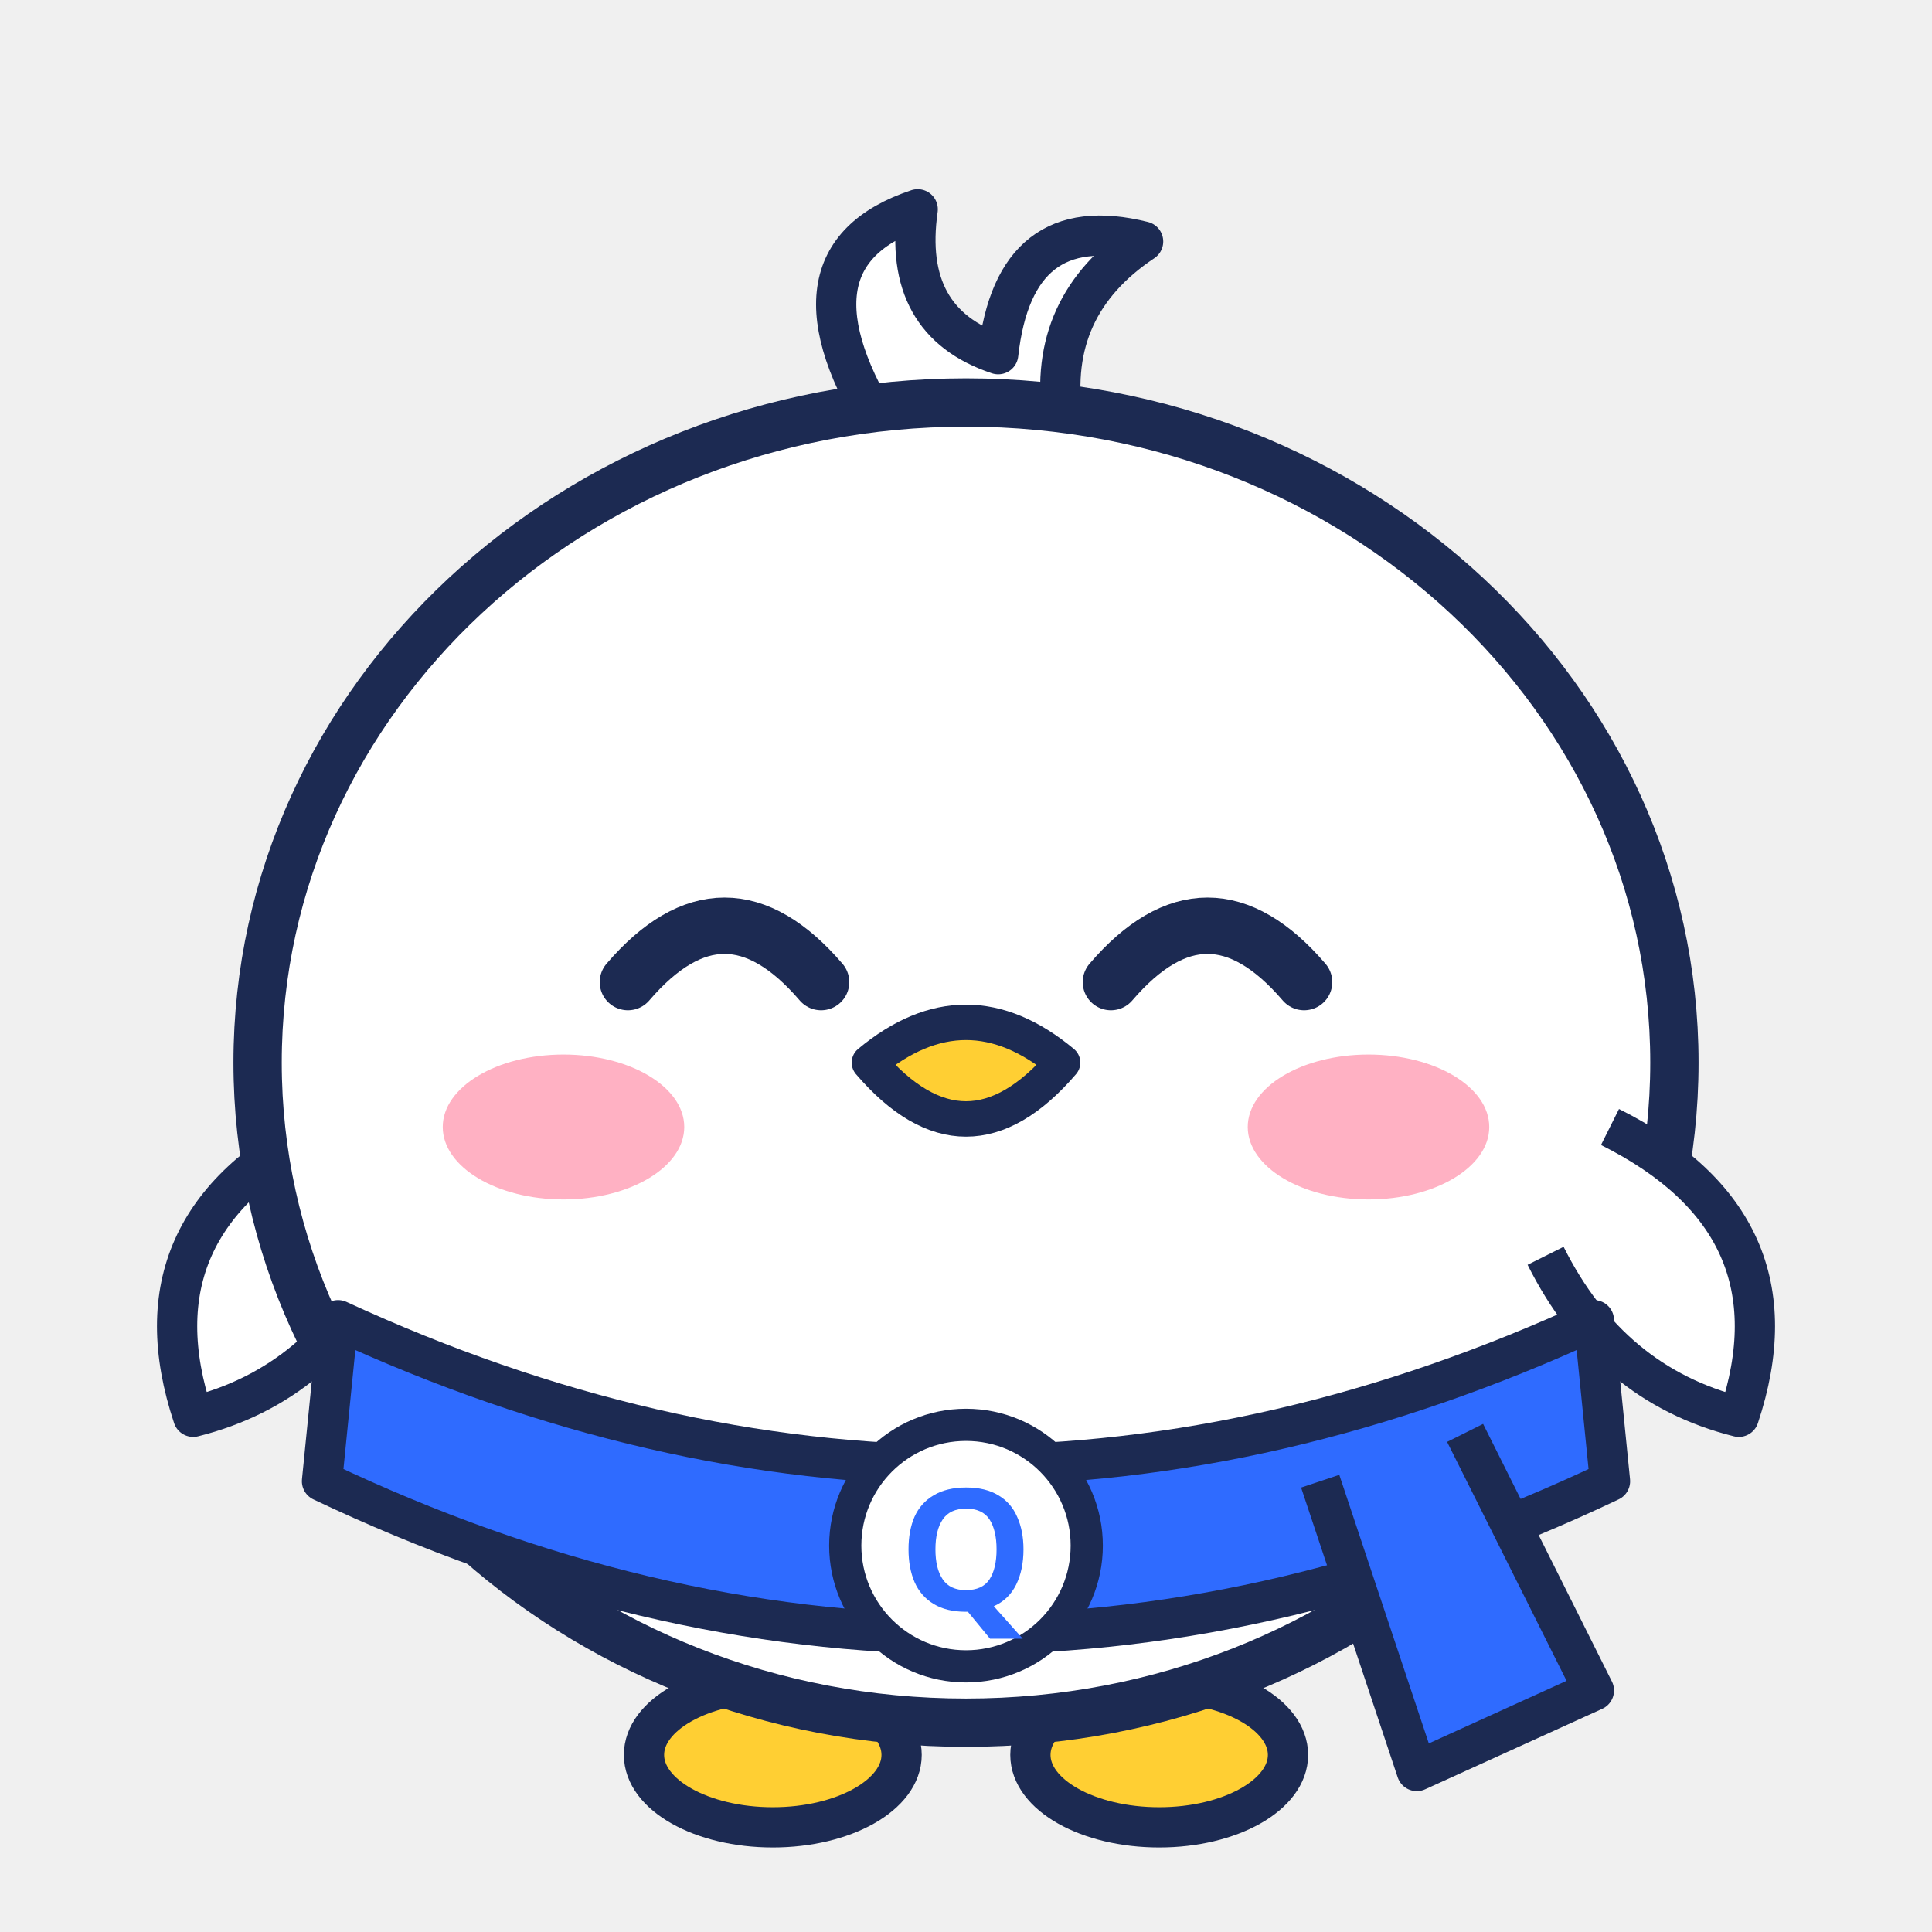
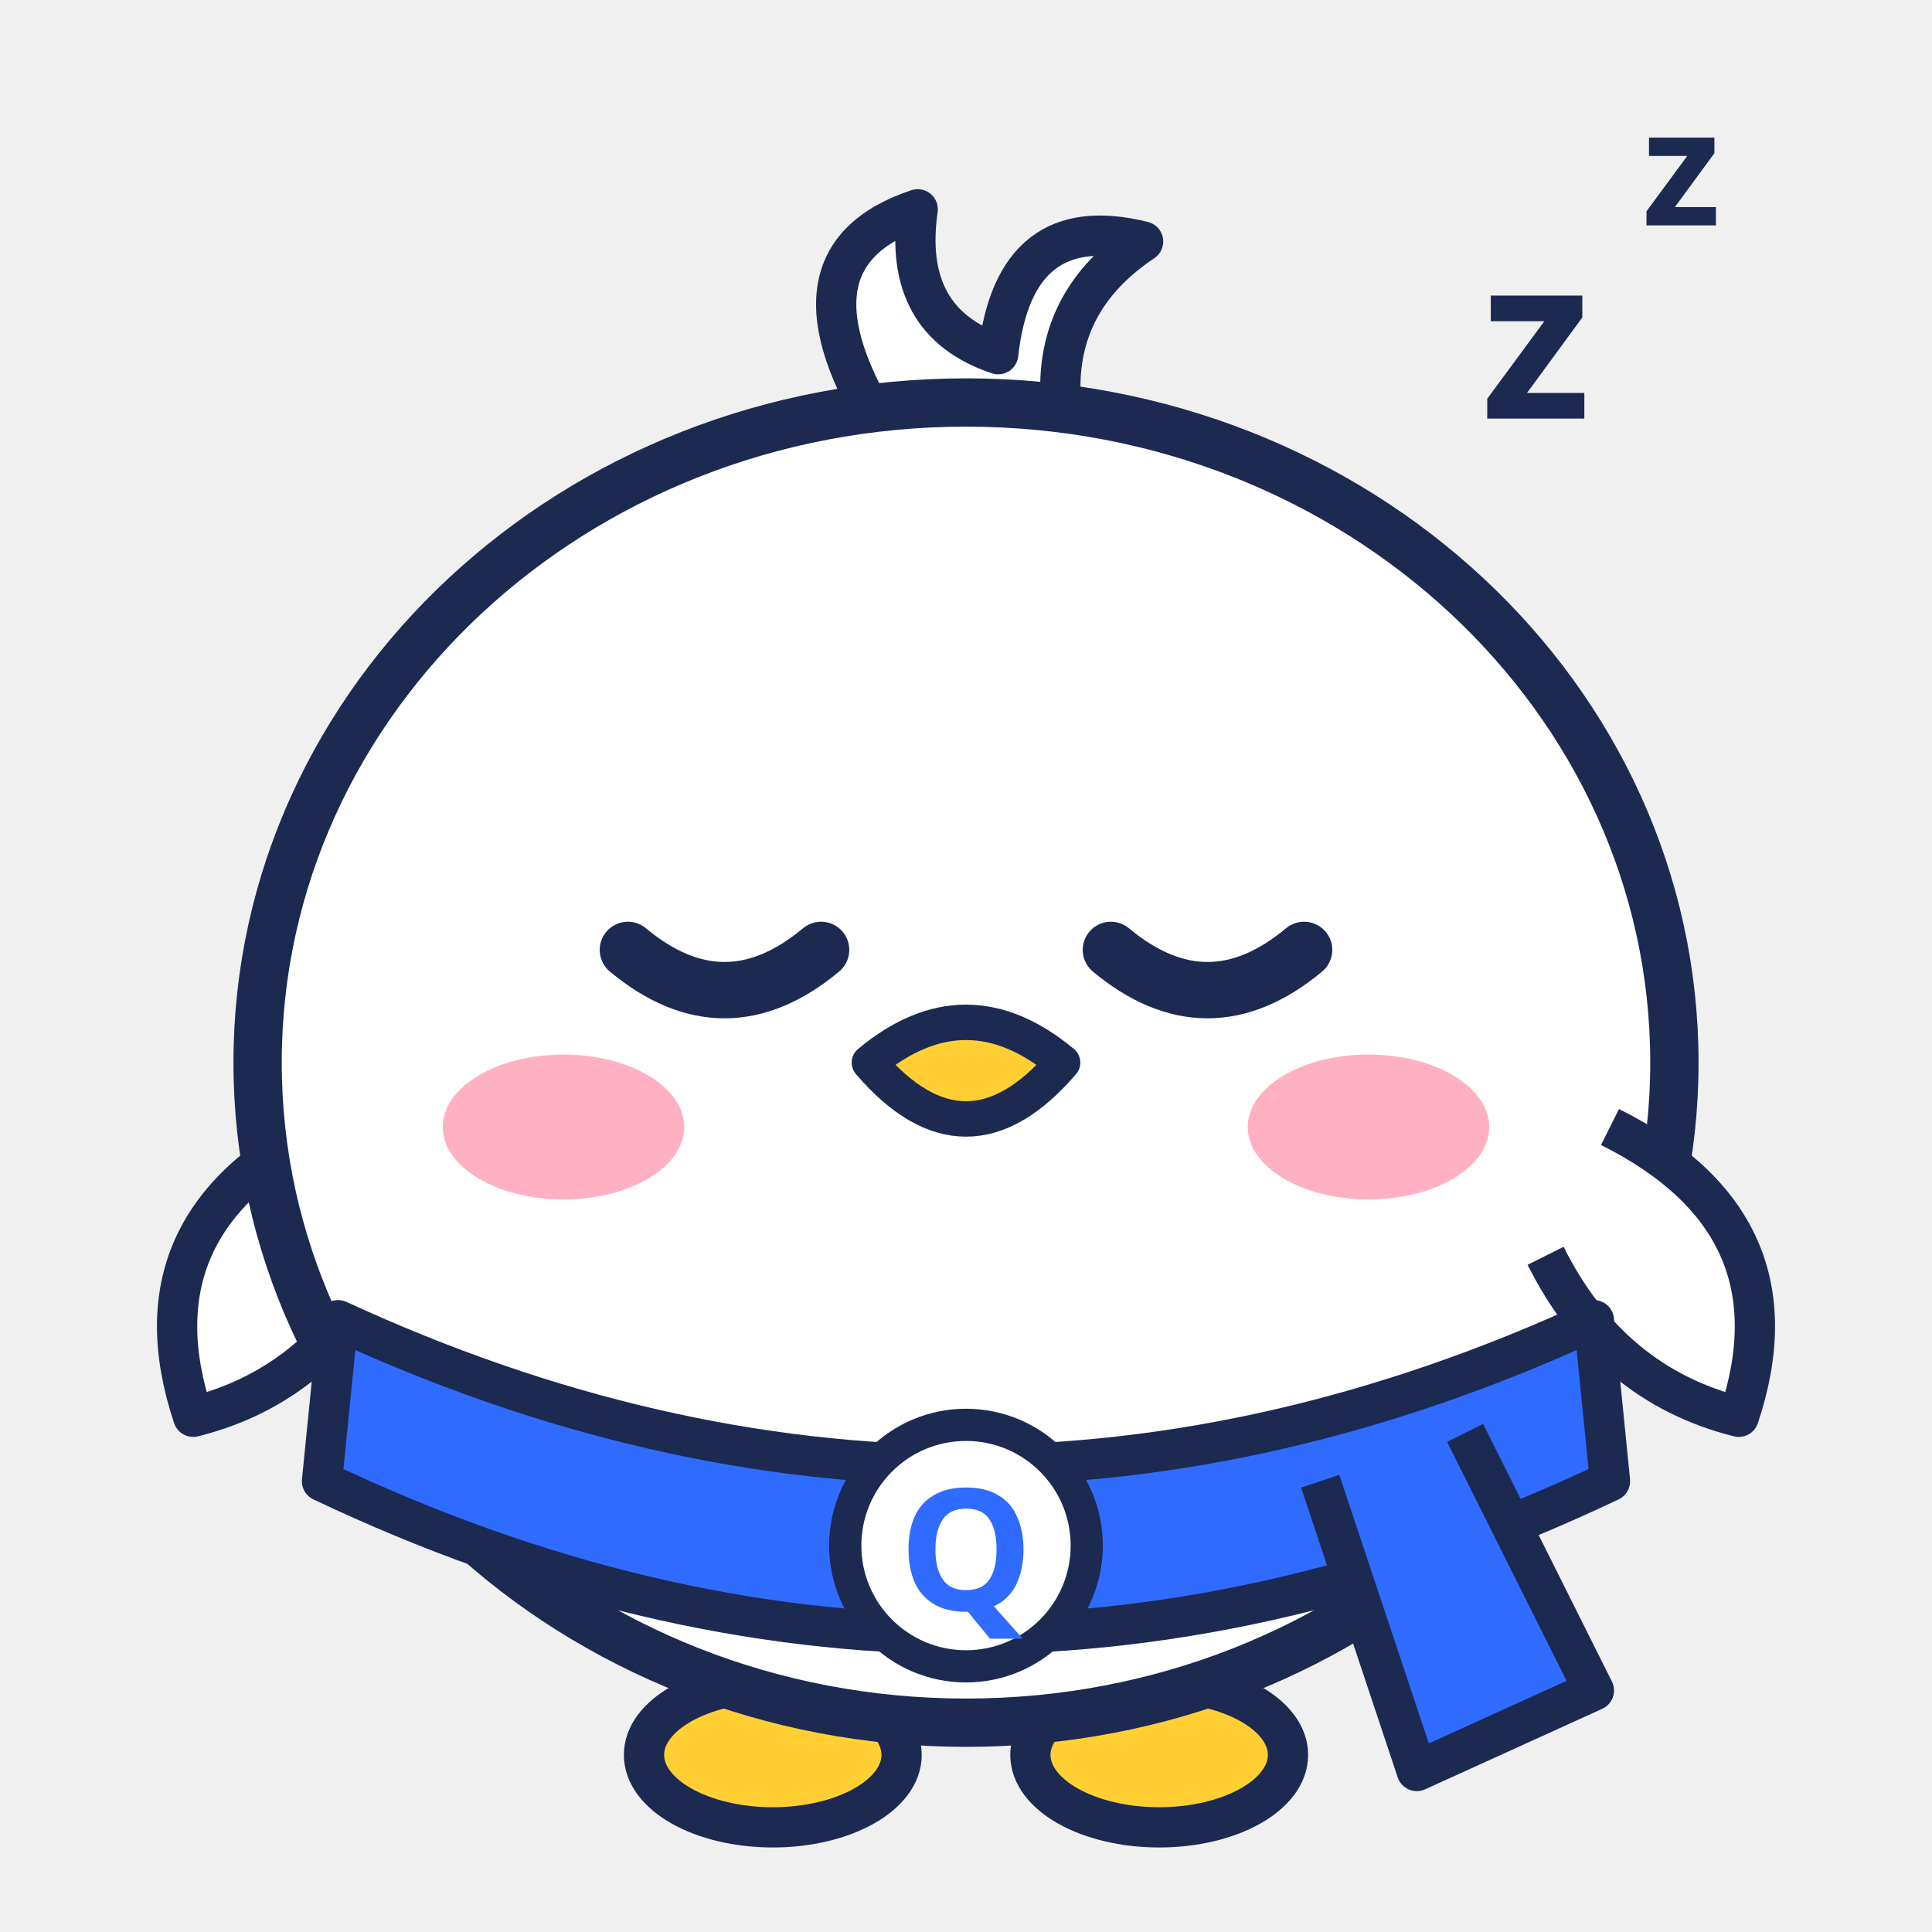
<svg xmlns="http://www.w3.org/2000/svg" viewBox="0 0 120 120" width="120" height="120">
+   <g fill="#1c2a52" font-family="Nunito, sans-serif" font-weight="900">
+     <text x="92" y="26" font-size="14">z</text>
+     <text x="102" y="14" font-size="10">z</text>
+   </g>
  <g fill="#ffcf33" stroke="#1c2a52" stroke-width="2.5">
    <ellipse cx="48" cy="109" rx="8" ry="4.5" />
    <ellipse cx="72" cy="109" rx="8" ry="4.5" />
  </g>
  <path d="M55 27 q-7 -11 2 -14 q-1 7 5 9 q1 -9 9 -7 q-6 4 -5 11" fill="#fff" stroke="#1c2a52" stroke-width="2.5" stroke-linejoin="round" />
  <path d="M20 70 q-12 6 -8 18 q8 -2 12 -10" fill="#fff" stroke="#1c2a52" stroke-width="2.5" stroke-linejoin="round" />
  <ellipse cx="60" cy="66" rx="44" ry="41" fill="#fff" stroke="#1c2a52" stroke-width="3" />
  <path d="M100 70 q12 6 8 18 q-8 -2 -12 -10" fill="#fff" stroke="#1c2a52" stroke-width="2.5" stroke-linejoin="round" />
  <ellipse cx="35" cy="70" rx="7.5" ry="4.5" fill="#ff9db4" opacity=".8" />
  <ellipse cx="85" cy="70" rx="7.5" ry="4.5" fill="#ff9db4" opacity=".8" />
  <g fill="none" stroke="#1c2a52" stroke-width="3.5" stroke-linecap="round">
-     <path d="M39 61 q6 -7 12 0" />
-     <path d="M69 61 q6 -7 12 0" />
+     <path d="M39 59 q6 5 12 0" />
+     <path d="M69 59 q6 5 12 0" />
  </g>
  <path d="M54 66 q6 -5 12 0 q-6 7 -12 0z" fill="#ffcf33" stroke="#1c2a52" stroke-width="2.2" stroke-linejoin="round" />
  <path d="M21 82 q39 18 78 0 l1 10 q-40 19 -80 0z" fill="#2f6bff" stroke="#1c2a52" stroke-width="2.5" stroke-linejoin="round" />
  <path d="M82 92 l6 18 l11 -5 l-8 -16" fill="#2f6bff" stroke="#1c2a52" stroke-width="2.5" stroke-linejoin="round" />
  <circle cx="60" cy="96" r="7.5" fill="#fff" stroke="#1c2a52" stroke-width="2" />
  <text x="60" y="100" text-anchor="middle" font-size="10.5" font-weight="900" fill="#2f6bff" font-family="Nunito, sans-serif">Q</text>
</svg>
